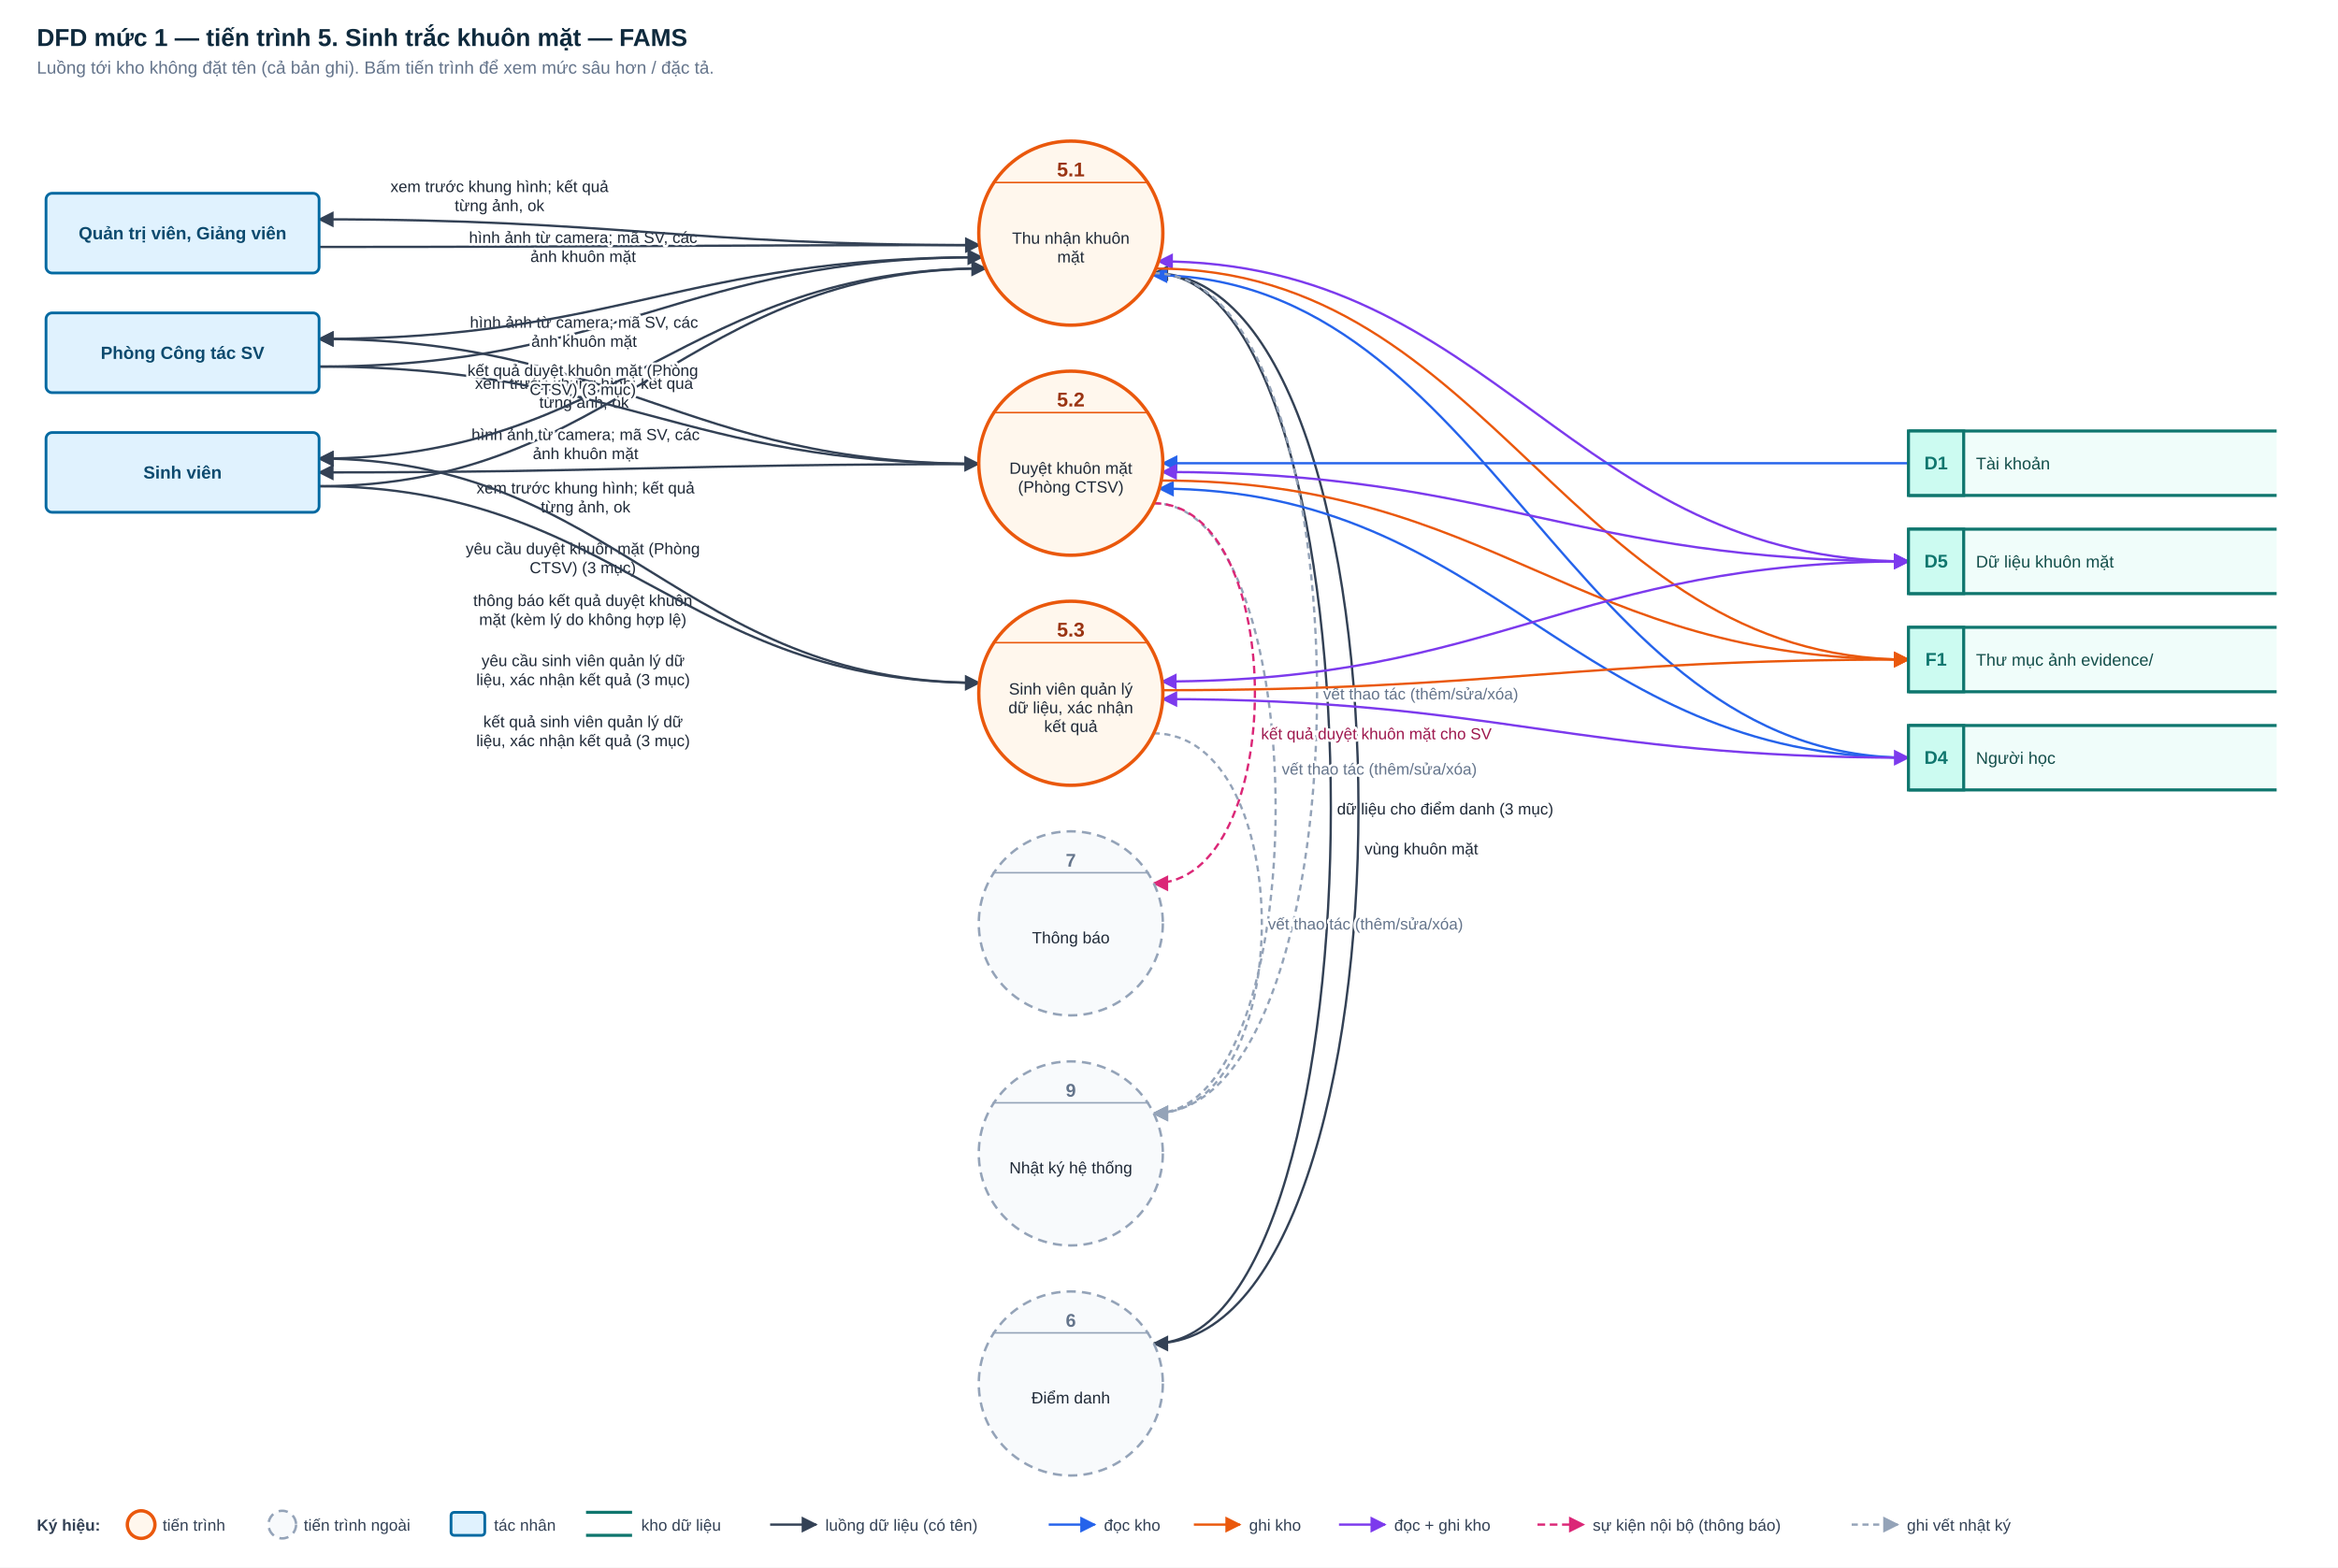
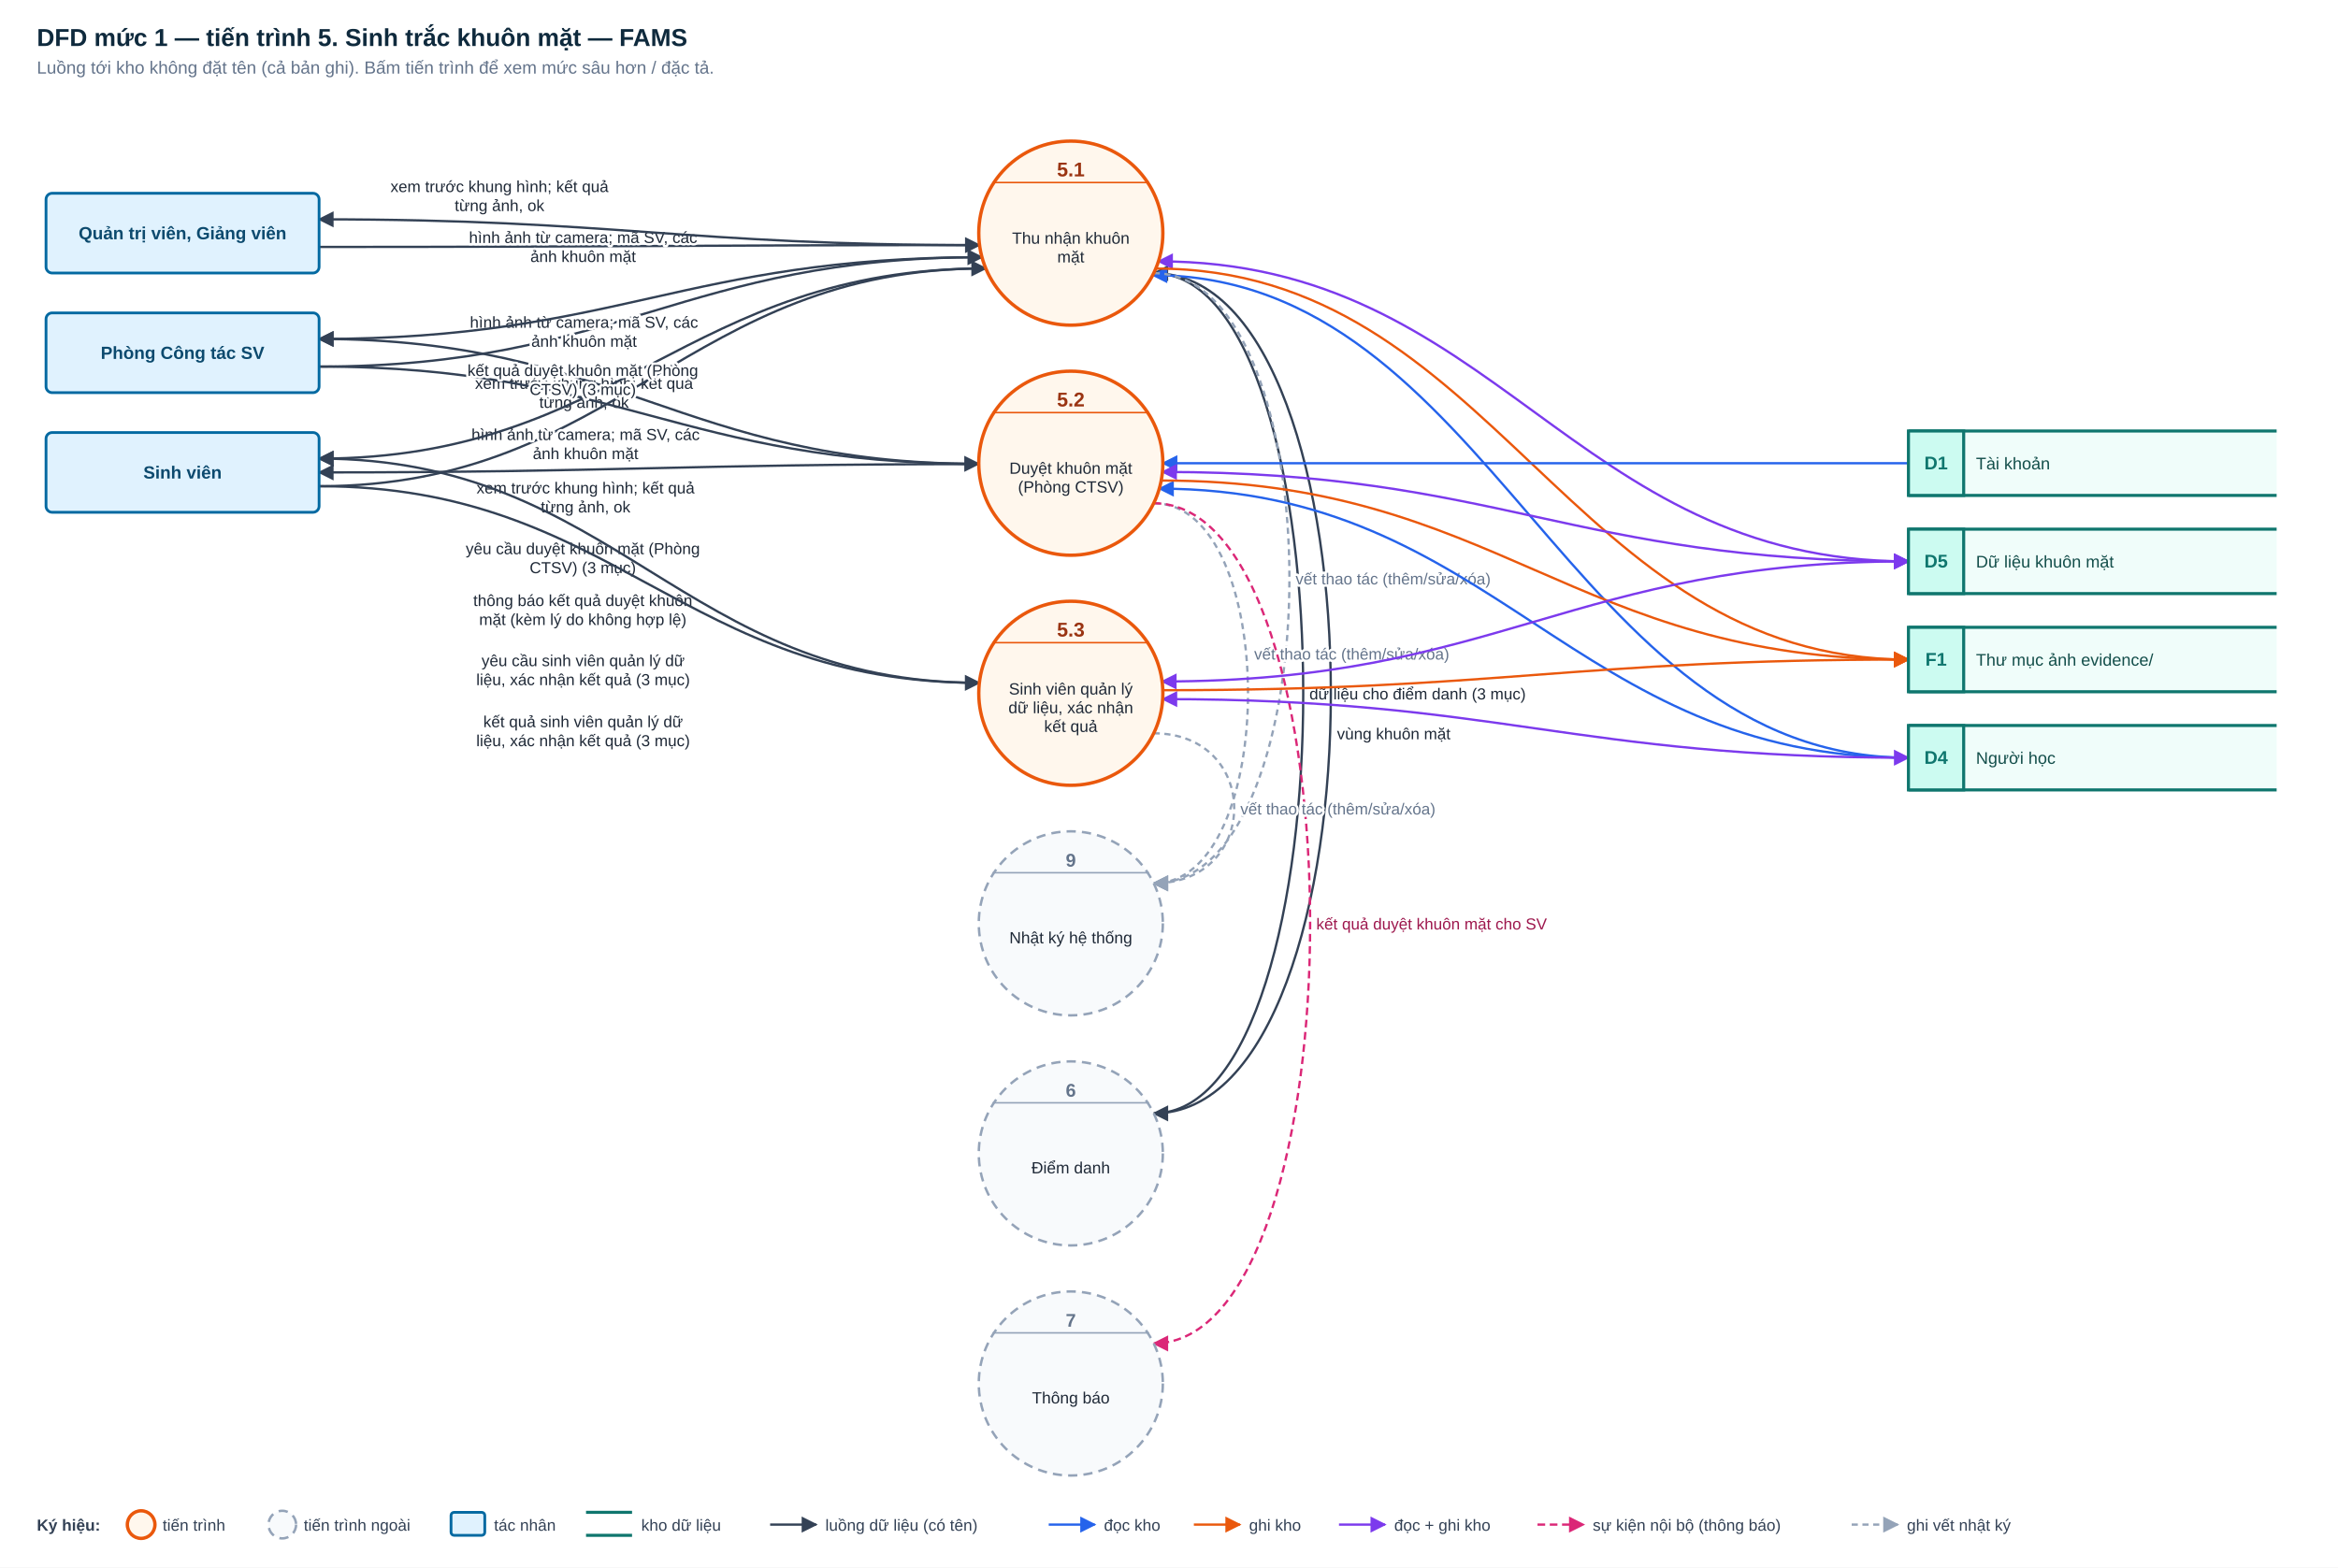
<svg xmlns="http://www.w3.org/2000/svg" width="1524" height="1022" viewBox="0 0 1524 1022">
  <style>
text{font-family:'Segoe UI',Arial,sans-serif;fill:#1f2937}
.pc{fill:#fff7ed;stroke:#ea580c;stroke-width:2.2}.px{fill:#f8fafc;stroke:#94a3b8;stroke-width:1.6;stroke-dasharray:6 4}
.pid{font-size:13px;font-weight:800;fill:#9a3412}.pxid{font-size:12px;font-weight:700;fill:#64748b}
.pn{font-size:10.6px}.en{fill:#e0f2fe;stroke:#0369a1;stroke-width:1.8}.et{font-size:11.5px;font-weight:600;fill:#0c4a6e}
.sl{stroke:#0f766e;stroke-width:2}.sc{fill:#ccfbf1;stroke:#0f766e;stroke-width:2}.sid{font-size:12px;font-weight:800;fill:#0f766e}
.st{font-size:11px;fill:#134e4a}.e{fill:none;stroke-width:1.5}.k-data{stroke:#334155}.k-read{stroke:#2563eb}
.k-write{stroke:#ea580c}.k-rw{stroke:#7c3aed}.k-event{stroke:#db2777;stroke-dasharray:5 3}
.k-audit{stroke:#94a3b8;stroke-dasharray:4 3}.lb{font-size:10.4px;paint-order:stroke;stroke:#fff;stroke-width:3.2px;
stroke-linejoin:round}.lb-audit{fill:#64748b}.lb-event{fill:#9d174d}.ttl{font-size:16px;font-weight:800;fill:#0f2a3d}
.sub{font-size:11.5px;fill:#64748b}.lg{font-size:10.5px;fill:#334155}a{cursor:pointer}a:hover .pc,a:hover .en{filter:brightness(.96)}
</style>
  <defs>
    <marker id="m-data" viewBox="0 0 10 10" refX="9" refY="5" markerWidth="7" markerHeight="7" orient="auto-start-reverse">
      <path d="M0,0 L10,5 L0,10 z" fill="#334155" />
    </marker>
    <marker id="m-read" viewBox="0 0 10 10" refX="9" refY="5" markerWidth="7" markerHeight="7" orient="auto-start-reverse">
      <path d="M0,0 L10,5 L0,10 z" fill="#2563eb" />
    </marker>
    <marker id="m-write" viewBox="0 0 10 10" refX="9" refY="5" markerWidth="7" markerHeight="7" orient="auto-start-reverse">
      <path d="M0,0 L10,5 L0,10 z" fill="#ea580c" />
    </marker>
    <marker id="m-rw" viewBox="0 0 10 10" refX="9" refY="5" markerWidth="7" markerHeight="7" orient="auto-start-reverse">
      <path d="M0,0 L10,5 L0,10 z" fill="#7c3aed" />
    </marker>
    <marker id="m-event" viewBox="0 0 10 10" refX="9" refY="5" markerWidth="7" markerHeight="7" orient="auto-start-reverse">
      <path d="M0,0 L10,5 L0,10 z" fill="#db2777" />
    </marker>
    <marker id="m-audit" viewBox="0 0 10 10" refX="9" refY="5" markerWidth="7" markerHeight="7" orient="auto-start-reverse">
      <path d="M0,0 L10,5 L0,10 z" fill="#94a3b8" />
    </marker>
  </defs>
  <rect width="100%" height="100%" fill="#ffffff" />
  <text class="ttl" x="24" y="30">DFD mức 1 — tiến trình 5. Sinh trắc khuôn mặt — FAMS</text>
  <text class="sub" x="24" y="48">Luồng tới kho không đặt tên (cả bản ghi). Bấm tiến trình để xem mức sâu hơn / đặc tả.</text>
  <path class="e k-data" d="M208.0,161.0 C401.7,161.0 444.8,159.8 638.5,159.8" marker-end="url(#m-data)" />
  <text class="lb lb-data" x="380.1" y="158.4" text-anchor="middle">hình ảnh từ camera; mã SV, các</text>
  <text class="lb lb-data" x="380.1" y="170.8" text-anchor="middle">ảnh khuôn mặt</text>
  <path class="e k-data" d="M638.5,159.8 C444.8,159.8 401.7,143.0 208.0,143.0" marker-end="url(#m-data)" />
  <text class="lb lb-data" x="325.6" y="125.2" text-anchor="middle">xem trước khung hình; kết quả</text>
  <text class="lb lb-data" x="325.6" y="137.6" text-anchor="middle">từng ảnh, ok</text>
  <path class="e k-data" d="M208.0,239.0 C402.4,239.0 445.6,167.7 640.1,167.7" marker-end="url(#m-data)" />
  <text class="lb lb-data" x="380.7" y="213.7" text-anchor="middle">hình ảnh từ camera; mã SV, các</text>
  <text class="lb lb-data" x="380.7" y="226.1" text-anchor="middle">ảnh khuôn mặt</text>
  <path class="e k-data" d="M640.1,167.7 C445.6,167.7 402.4,221.0 208.0,221.0" marker-end="url(#m-data)" />
  <text class="lb lb-data" x="380.7" y="253.5" text-anchor="middle">xem trước khung hình; kết quả</text>
  <text class="lb lb-data" x="380.7" y="265.9" text-anchor="middle">từng ảnh, ok</text>
  <path class="e k-data" d="M208.0,317.0 C403.6,317.0 447.0,175.0 642.6,175.0" marker-end="url(#m-data)" />
  <text class="lb lb-data" x="381.7" y="286.9" text-anchor="middle">hình ảnh từ camera; mã SV, các</text>
  <text class="lb lb-data" x="381.7" y="299.3" text-anchor="middle">ảnh khuôn mặt</text>
  <path class="e k-data" d="M642.6,175.0 C447.0,175.0 403.6,299.0 208.0,299.0" marker-end="url(#m-data)" />
  <text class="lb lb-data" x="381.7" y="321.7" text-anchor="middle">xem trước khung hình; kết quả</text>
  <text class="lb lb-data" x="381.7" y="334.1" text-anchor="middle">từng ảnh, ok</text>
-   <path class="e k-data" d="M752.0,178.1 C906.0,178.1 906.0,875.9 752.0,875.9" marker-end="url(#m-data)" />
-   <text class="lb lb-data" x="871.5" y="531.0" text-anchor="start">dữ liệu cho điểm danh (3 mục)</text>
-   <path class="e k-data" d="M752.0,875.9 C930.0,875.9 930.0,178.1 752.0,178.1" marker-end="url(#m-data)" />
-   <text class="lb lb-data" x="889.5" y="557.0" text-anchor="start">vùng khuôn mặt</text>
+   <path class="e k-data" d="M752.0,178.1 C882.0,178.1 882.0,725.9 752.0,725.9" marker-end="url(#m-data)" />
+   <text class="lb lb-data" x="853.5" y="456.0" text-anchor="start">dữ liệu cho điểm danh (3 mục)</text>
+   <path class="e k-data" d="M752.0,725.9 C906.0,725.9 906.0,178.1 752.0,178.1" marker-end="url(#m-data)" />
+   <text class="lb lb-data" x="871.5" y="482.0" text-anchor="start">vùng khuôn mặt</text>
  <path class="e k-read" d="M751.4,179.4 C973.1,179.4 1022.3,494.0 1244.0,494.0" marker-start="url(#m-read)" />
  <path class="e k-rw" d="M755.1,170.4 C975.1,170.4 1024.0,366.0 1244.0,366.0" marker-start="url(#m-rw)" marker-end="url(#m-rw)" />
  <path class="e k-write" d="M753.4,175.1 C974.2,175.1 1023.2,430.0 1244.0,430.0" marker-end="url(#m-write)" />
-   <path class="e k-audit audit" d="M752.0,178.1 C894.0,178.1 894.0,725.9 752.0,725.9" marker-end="url(#m-audit)" />
-   <text class="lb lb-audit audit" x="862.5" y="456.0" text-anchor="start">vết thao tác (thêm/sửa/xóa)</text>
+   <path class="e k-audit audit" d="M752.0,178.1 C870.0,178.1 870.0,575.9 752.0,575.9" marker-end="url(#m-audit)" />
+   <text class="lb lb-audit audit" x="844.5" y="381.0" text-anchor="start">vết thao tác (thêm/sửa/xóa)</text>
  <path class="e k-data" d="M208.0,239.0 C401.5,239.0 444.5,302.4 638.0,302.4" marker-end="url(#m-data)" />
  <text class="lb lb-data" x="379.9" y="361.3" text-anchor="middle">yêu cầu duyệt khuôn mặt (Phòng</text>
  <text class="lb lb-data" x="379.9" y="373.7" text-anchor="middle">CTSV) (3 mục)</text>
  <path class="e k-data" d="M638.0,302.4 C444.5,302.4 401.5,221.0 208.0,221.0" marker-end="url(#m-data)" />
  <text class="lb lb-data" x="379.9" y="245.1" text-anchor="middle">kết quả duyệt khuôn mặt (Phòng</text>
  <text class="lb lb-data" x="379.9" y="257.5" text-anchor="middle">CTSV) (3 mục)</text>
  <path class="e k-read" d="M758.0,302.0 C976.7,302.0 1025.3,302.0 1244.0,302.0" marker-start="url(#m-read)" />
  <path class="e k-read" d="M755.7,318.6 C975.4,318.6 1024.2,494.0 1244.0,494.0" marker-start="url(#m-read)" />
  <path class="e k-rw" d="M757.7,307.7 C976.5,307.7 1025.2,366.0 1244.0,366.0" marker-start="url(#m-rw)" marker-end="url(#m-rw)" />
  <path class="e k-write" d="M756.9,313.3 C976.1,313.3 1024.8,430.0 1244.0,430.0" marker-end="url(#m-write)" />
-   <path class="e k-audit audit" d="M752.0,328.1 C858.0,328.1 858.0,725.9 752.0,725.9" marker-end="url(#m-audit)" />
-   <text class="lb lb-audit audit" x="835.5" y="505.0" text-anchor="start">vết thao tác (thêm/sửa/xóa)</text>
+   <path class="e k-audit audit" d="M752.0,328.1 C834.0,328.1 834.0,575.9 752.0,575.9" marker-end="url(#m-audit)" />
+   <text class="lb lb-audit audit" x="817.5" y="430.0" text-anchor="start">vết thao tác (thêm/sửa/xóa)</text>
  <path class="e k-data" d="M638.0,302.6 C444.5,302.6 401.5,308.0 208.0,308.0" marker-end="url(#m-data)" />
  <text class="lb lb-data" x="379.9" y="395.1" text-anchor="middle">thông báo kết quả duyệt khuôn</text>
  <text class="lb lb-data" x="379.9" y="407.5" text-anchor="middle">mặt (kèm lý do không hợp lệ)</text>
-   <path class="e k-event" d="M752.0,328.1 C840.0,328.1 840.0,575.9 752.0,575.9" marker-end="url(#m-event)" />
-   <text class="lb lb-event" x="822.0" y="482.0" text-anchor="start">kết quả duyệt khuôn mặt cho SV</text>
+   <path class="e k-event" d="M752.0,328.1 C888.0,328.1 888.0,875.9 752.0,875.9" marker-end="url(#m-event)" />
+   <text class="lb lb-event" x="858.0" y="606.0" text-anchor="start">kết quả duyệt khuôn mặt cho SV</text>
  <path class="e k-data" d="M208.0,317.0 C401.7,317.0 444.7,445.2 638.4,445.2" marker-end="url(#m-data)" />
  <text class="lb lb-data" x="380.1" y="434.3" text-anchor="middle">yêu cầu sinh viên quản lý dữ</text>
  <text class="lb lb-data" x="380.1" y="446.7" text-anchor="middle">liệu, xác nhận kết quả (3 mục)</text>
  <path class="e k-data" d="M638.4,445.2 C444.7,445.2 401.7,299.0 208.0,299.0" marker-end="url(#m-data)" />
  <text class="lb lb-data" x="380.1" y="474.1" text-anchor="middle">kết quả sinh viên quản lý dữ</text>
  <text class="lb lb-data" x="380.1" y="486.5" text-anchor="middle">liệu, xác nhận kết quả (3 mục)</text>
  <path class="e k-rw" d="M757.5,444.3 C976.4,444.3 1025.1,366.0 1244.0,366.0" marker-start="url(#m-rw)" marker-end="url(#m-rw)" />
-   <path class="e k-audit audit" d="M752.0,478.1 C846.0,478.1 846.0,725.9 752.0,725.9" marker-end="url(#m-audit)" />
-   <text class="lb lb-audit audit" x="826.5" y="606.0" text-anchor="start">vết thao tác (thêm/sửa/xóa)</text>
+   <path class="e k-audit audit" d="M752.0,478.1 C822.0,478.1 822.0,575.9 752.0,575.9" marker-end="url(#m-audit)" />
+   <text class="lb lb-audit audit" x="808.5" y="531.0" text-anchor="start">vết thao tác (thêm/sửa/xóa)</text>
  <path class="e k-rw" d="M757.9,455.8 C976.6,455.8 1025.2,494.0 1244.0,494.0" marker-start="url(#m-rw)" marker-end="url(#m-rw)" />
  <path class="e k-write" d="M758.0,450.0 C976.7,450.0 1025.3,430.0 1244.0,430.0" marker-end="url(#m-write)" />
  <a href="#L2-5.1">
    <circle class="pc" cx="698.0" cy="152" r="60" />
    <text class="pid" x="698.0" y="115.0" text-anchor="middle">5.1</text>
    <line x1="647.0" y1="119" x2="749.0" y2="119" stroke="#ea580c" stroke-width="1" />
    <text class="pn" x="698.0" y="158.9" text-anchor="middle">Thu nhận khuôn</text>
    <text class="pn" x="698.0" y="171.1" text-anchor="middle">mặt</text>
  </a>
  <a href="#L2-5.2">
    <circle class="pc" cx="698.0" cy="302" r="60" />
    <text class="pid" x="698.0" y="265.0" text-anchor="middle">5.2</text>
    <line x1="647.0" y1="269" x2="749.0" y2="269" stroke="#ea580c" stroke-width="1" />
    <text class="pn" x="698.0" y="308.9" text-anchor="middle">Duyệt khuôn mặt</text>
    <text class="pn" x="698.0" y="321.1" text-anchor="middle">(Phòng CTSV)</text>
  </a>
  <a href="#L2-5.3">
    <circle class="pc" cx="698.0" cy="452" r="60" />
    <text class="pid" x="698.0" y="415.0" text-anchor="middle">5.3</text>
    <line x1="647.0" y1="419" x2="749.0" y2="419" stroke="#ea580c" stroke-width="1" />
    <text class="pn" x="698.0" y="452.8" text-anchor="middle">Sinh viên quản lý</text>
    <text class="pn" x="698.0" y="465.0" text-anchor="middle">dữ liệu, xác nhận</text>
    <text class="pn" x="698.0" y="477.2" text-anchor="middle">kết quả</text>
  </a>
-   <a href="#L1-PH7">
+   <a href="#L1-PH9">
    <circle class="px" cx="698.0" cy="602" r="60" />
-     <text class="pxid" x="698.0" y="565.0" text-anchor="middle">7</text>
+     <text class="pxid" x="698.0" y="565.0" text-anchor="middle">9</text>
    <line x1="647.0" y1="569" x2="749.0" y2="569" stroke="#94a3b8" stroke-width="1" />
-     <text class="pn" x="698.0" y="615.0" text-anchor="middle">Thông báo</text>
-   </a>
-   <a href="#L1-PH9">
-     <circle class="px" cx="698.0" cy="752" r="60" />
-     <text class="pxid" x="698.0" y="715.0" text-anchor="middle">9</text>
-     <line x1="647.0" y1="719" x2="749.0" y2="719" stroke="#94a3b8" stroke-width="1" />
-     <text class="pn" x="698.0" y="765.0" text-anchor="middle">Nhật ký hệ thống</text>
+     <text class="pn" x="698.0" y="615.0" text-anchor="middle">Nhật ký hệ thống</text>
  </a>
  <a href="#L1-PH6">
+     <circle class="px" cx="698.0" cy="752" r="60" />
+     <text class="pxid" x="698.0" y="715.0" text-anchor="middle">6</text>
+     <line x1="647.0" y1="719" x2="749.0" y2="719" stroke="#94a3b8" stroke-width="1" />
+     <text class="pn" x="698.0" y="765.0" text-anchor="middle">Điểm danh</text>
+   </a>
+   <a href="#L1-PH7">
    <circle class="px" cx="698.0" cy="902" r="60" />
-     <text class="pxid" x="698.0" y="865.0" text-anchor="middle">6</text>
+     <text class="pxid" x="698.0" y="865.0" text-anchor="middle">7</text>
    <line x1="647.0" y1="869" x2="749.0" y2="869" stroke="#94a3b8" stroke-width="1" />
-     <text class="pn" x="698.0" y="915.0" text-anchor="middle">Điểm danh</text>
+     <text class="pn" x="698.0" y="915.0" text-anchor="middle">Thông báo</text>
  </a>
  <g>
    <rect class="en" x="30.0" y="126.0" width="178" height="52" rx="4" />
    <text class="et" x="119.0" y="156.0" text-anchor="middle">Quản trị viên, Giảng viên</text>
  </g>
  <a href="dac_ta_chuc_nang.html?tac_nhan=CTSV">
    <rect class="en" x="30.0" y="204.0" width="178" height="52" rx="4" />
    <text class="et" x="119.0" y="234.0" text-anchor="middle">Phòng Công tác SV</text>
  </a>
  <a href="dac_ta_chuc_nang.html?tac_nhan=SV">
    <rect class="en" x="30.0" y="282.0" width="178" height="52" rx="4" />
    <text class="et" x="119.0" y="312.0" text-anchor="middle">Sinh viên</text>
  </a>
  <a href="csdl_chi_tiet.html#users">
    <rect x="1244.0" y="281.0" width="240" height="42" fill="#f0fdfa" />
    <line class="sl" x1="1244.0" y1="281.0" x2="1484.0" y2="281.0" />
    <line class="sl" x1="1244.0" y1="323.0" x2="1484.0" y2="323.0" />
    <rect class="sc" x="1244.0" y="281.0" width="36" height="42" />
    <text class="sid" x="1262.0" y="306.0" text-anchor="middle">D1</text>
    <text class="st" x="1288.0" y="306.0" text-anchor="start">Tài khoản</text>
  </a>
  <a href="csdl_chi_tiet.html#face_embeddings">
    <rect x="1244.0" y="345.0" width="240" height="42" fill="#f0fdfa" />
    <line class="sl" x1="1244.0" y1="345.0" x2="1484.0" y2="345.0" />
    <line class="sl" x1="1244.0" y1="387.0" x2="1484.0" y2="387.0" />
    <rect class="sc" x="1244.0" y="345.0" width="36" height="42" />
    <text class="sid" x="1262.0" y="370.0" text-anchor="middle">D5</text>
    <text class="st" x="1288.0" y="370.0" text-anchor="start">Dữ liệu khuôn mặt</text>
  </a>
  <g>
    <rect x="1244.0" y="409.0" width="240" height="42" fill="#f0fdfa" />
    <line class="sl" x1="1244.0" y1="409.0" x2="1484.0" y2="409.0" />
    <line class="sl" x1="1244.0" y1="451.0" x2="1484.0" y2="451.0" />
    <rect class="sc" x="1244.0" y="409.0" width="36" height="42" />
    <text class="sid" x="1262.0" y="434.0" text-anchor="middle">F1</text>
    <text class="st" x="1288.0" y="434.0" text-anchor="start">Thư mục ảnh evidence/</text>
  </g>
  <a href="csdl_chi_tiet.html#students">
    <rect x="1244.0" y="473.0" width="240" height="42" fill="#f0fdfa" />
    <line class="sl" x1="1244.0" y1="473.0" x2="1484.0" y2="473.0" />
    <line class="sl" x1="1244.0" y1="515.0" x2="1484.0" y2="515.0" />
    <rect class="sc" x="1244.0" y="473.0" width="36" height="42" />
    <text class="sid" x="1262.0" y="498.0" text-anchor="middle">D4</text>
    <text class="st" x="1288.0" y="498.0" text-anchor="start">Người học</text>
  </a>
  <text class="lg" x="24" y="998" font-weight="700">Ký hiệu:</text>
  <circle class="pc" cx="92" cy="994" r="9" />
  <text class="lg" x="106" y="998">tiến trình</text>
  <circle class="px" cx="184" cy="994" r="9" />
  <text class="lg" x="198" y="998">tiến trình ngoài</text>
  <rect class="en" x="294" y="986" width="22" height="15" rx="2" />
  <text class="lg" x="322" y="998">tác nhân</text>
  <line class="sl" x1="382" y1="986" x2="412" y2="986" />
  <line class="sl" x1="382" y1="1001" x2="412" y2="1001" />
  <text class="lg" x="418" y="998">kho dữ liệu</text>
  <path class="e k-data" d="M502,994 L532,994" marker-end="url(#m-data)" />
  <text class="lg" x="538" y="998">luồng dữ liệu (có tên)</text>
  <path class="e k-read" d="M683.6,994 L713.6,994" marker-end="url(#m-read)" />
  <text class="lg" x="719.6" y="998">đọc kho</text>
  <path class="e k-write" d="M778.2,994 L808.2,994" marker-end="url(#m-write)" />
  <text class="lg" x="814.2" y="998">ghi kho</text>
  <path class="e k-rw" d="M872.8,994 L902.8,994" marker-end="url(#m-rw)" />
  <text class="lg" x="908.8" y="998">đọc + ghi kho</text>
  <path class="e k-event" d="M1002.2,994 L1032.2,994" marker-end="url(#m-event)" />
  <text class="lg" x="1038.2" y="998">sự kiện nội bộ (thông báo)</text>
  <path class="e k-audit" d="M1207.0,994 L1237.0,994" marker-end="url(#m-audit)" />
  <text class="lg" x="1243.0" y="998">ghi vết nhật ký</text>
</svg>
